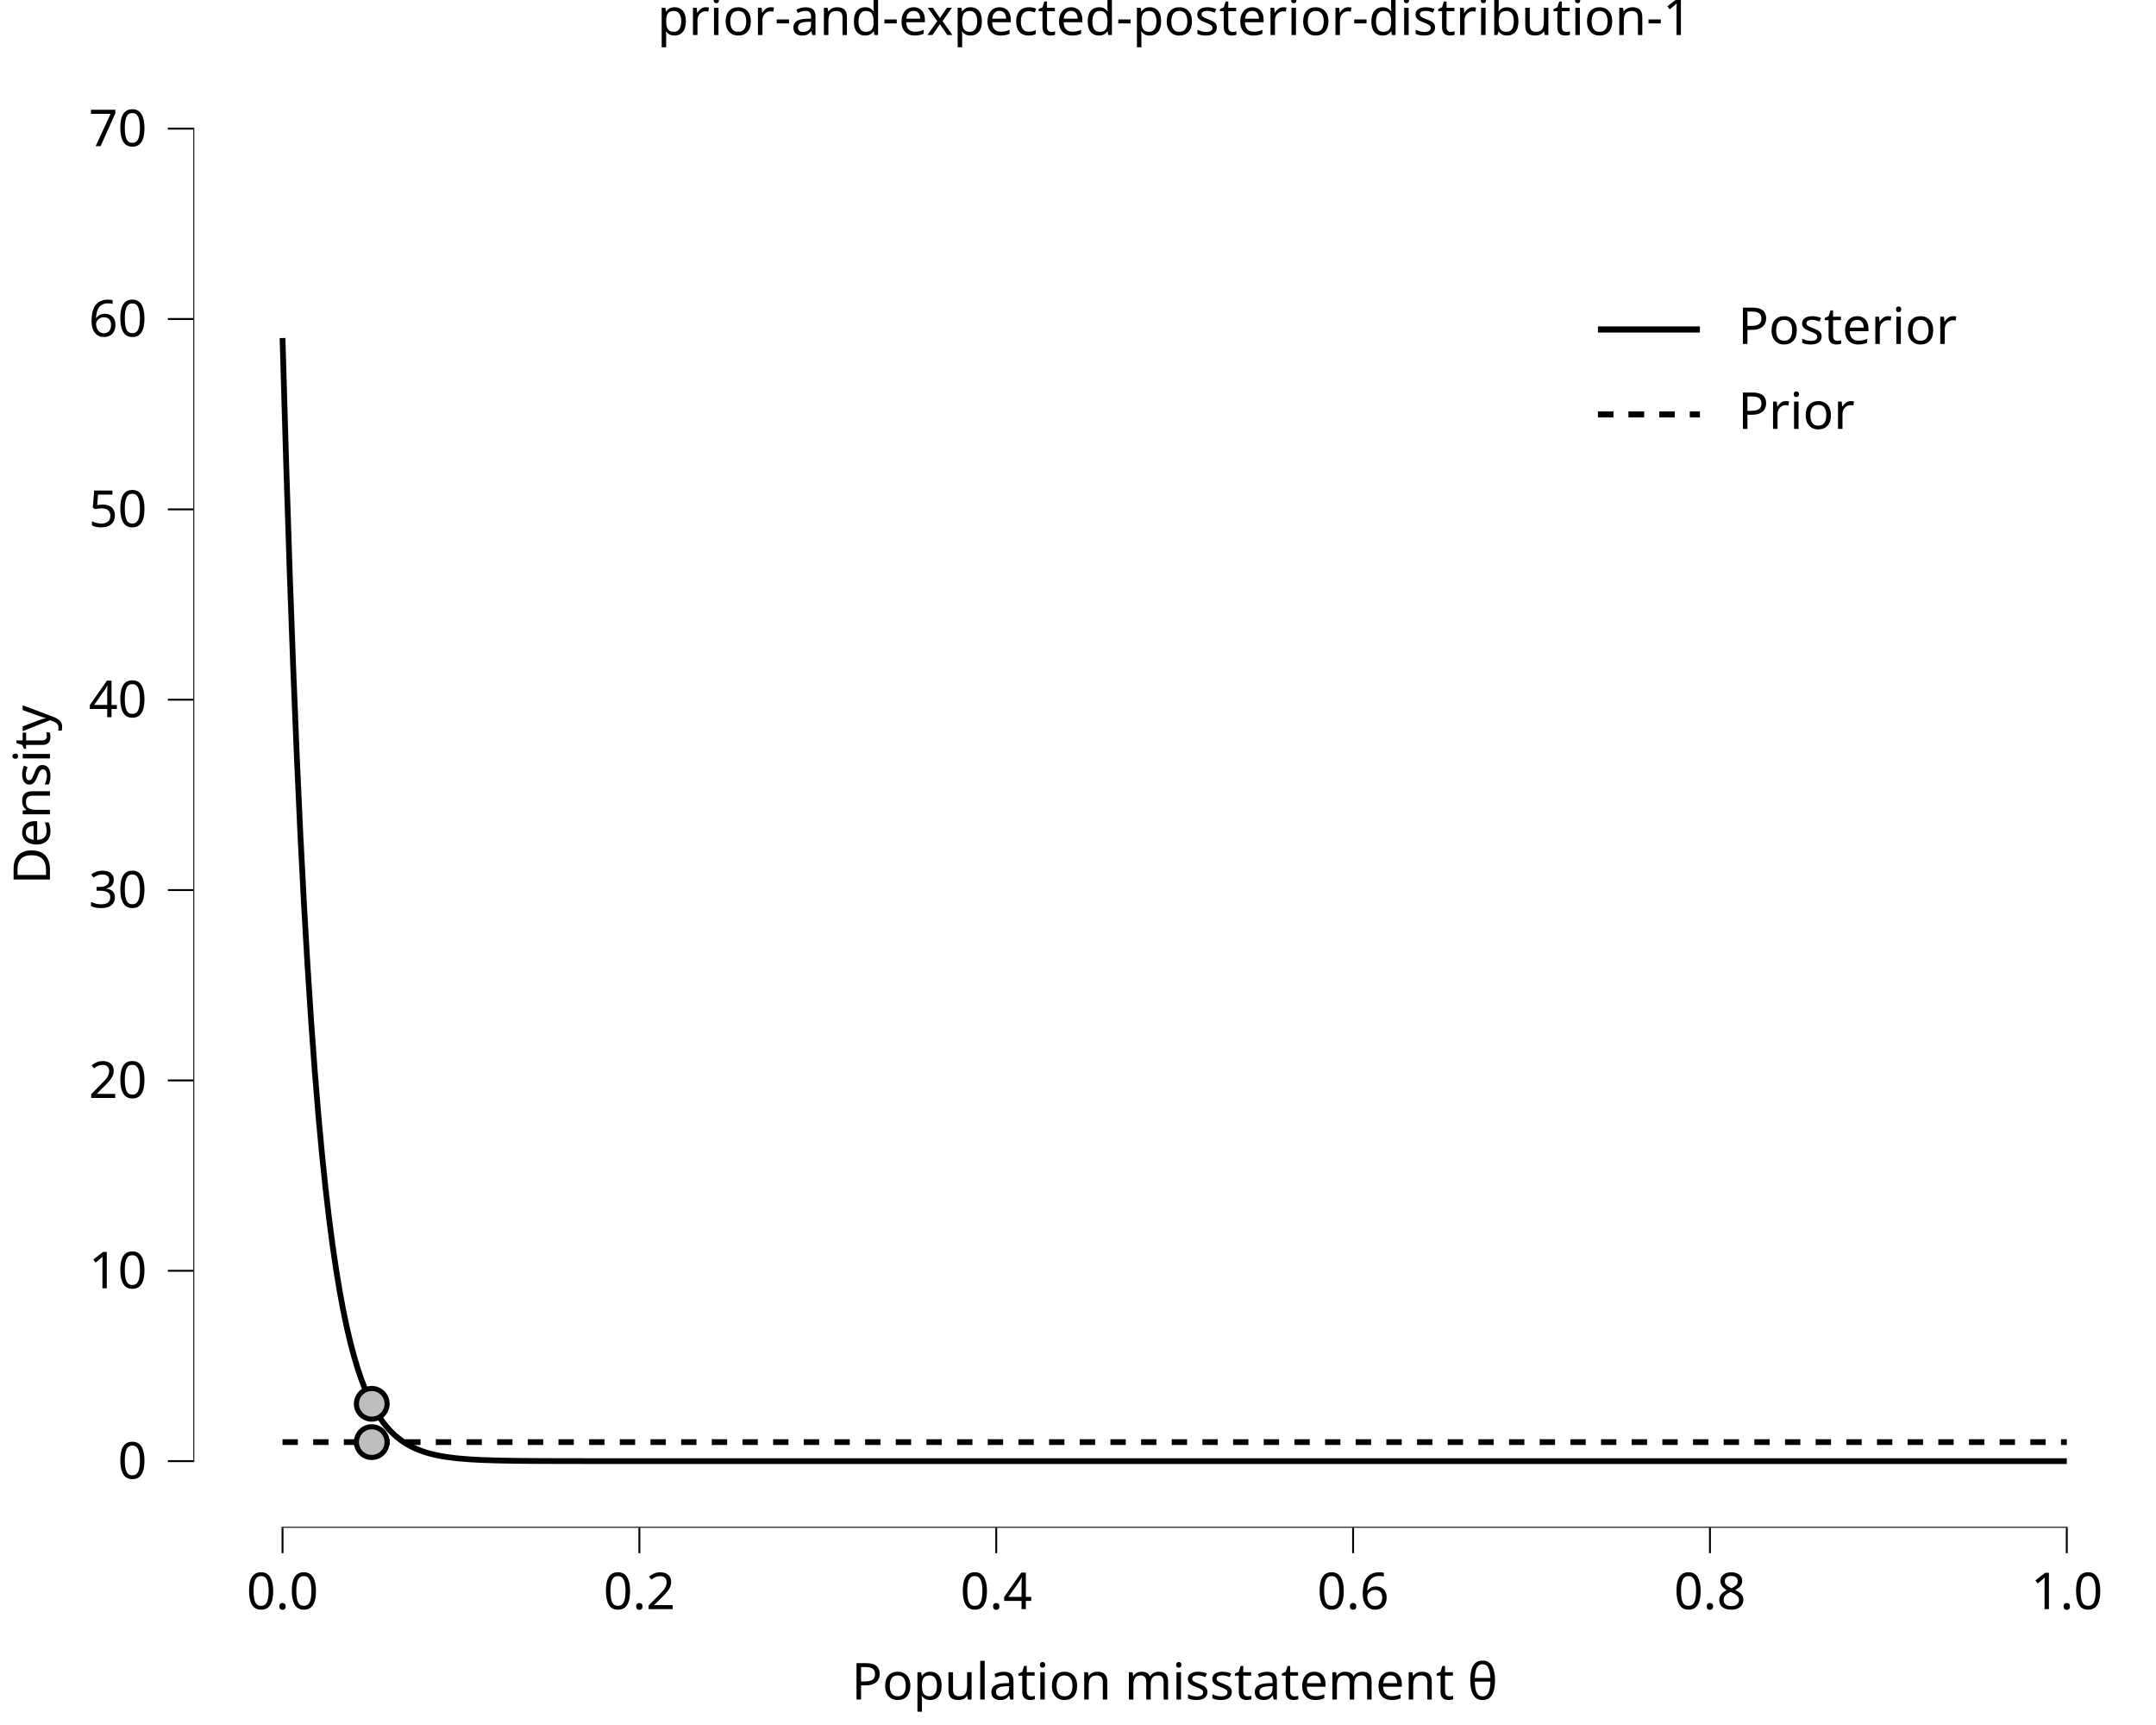
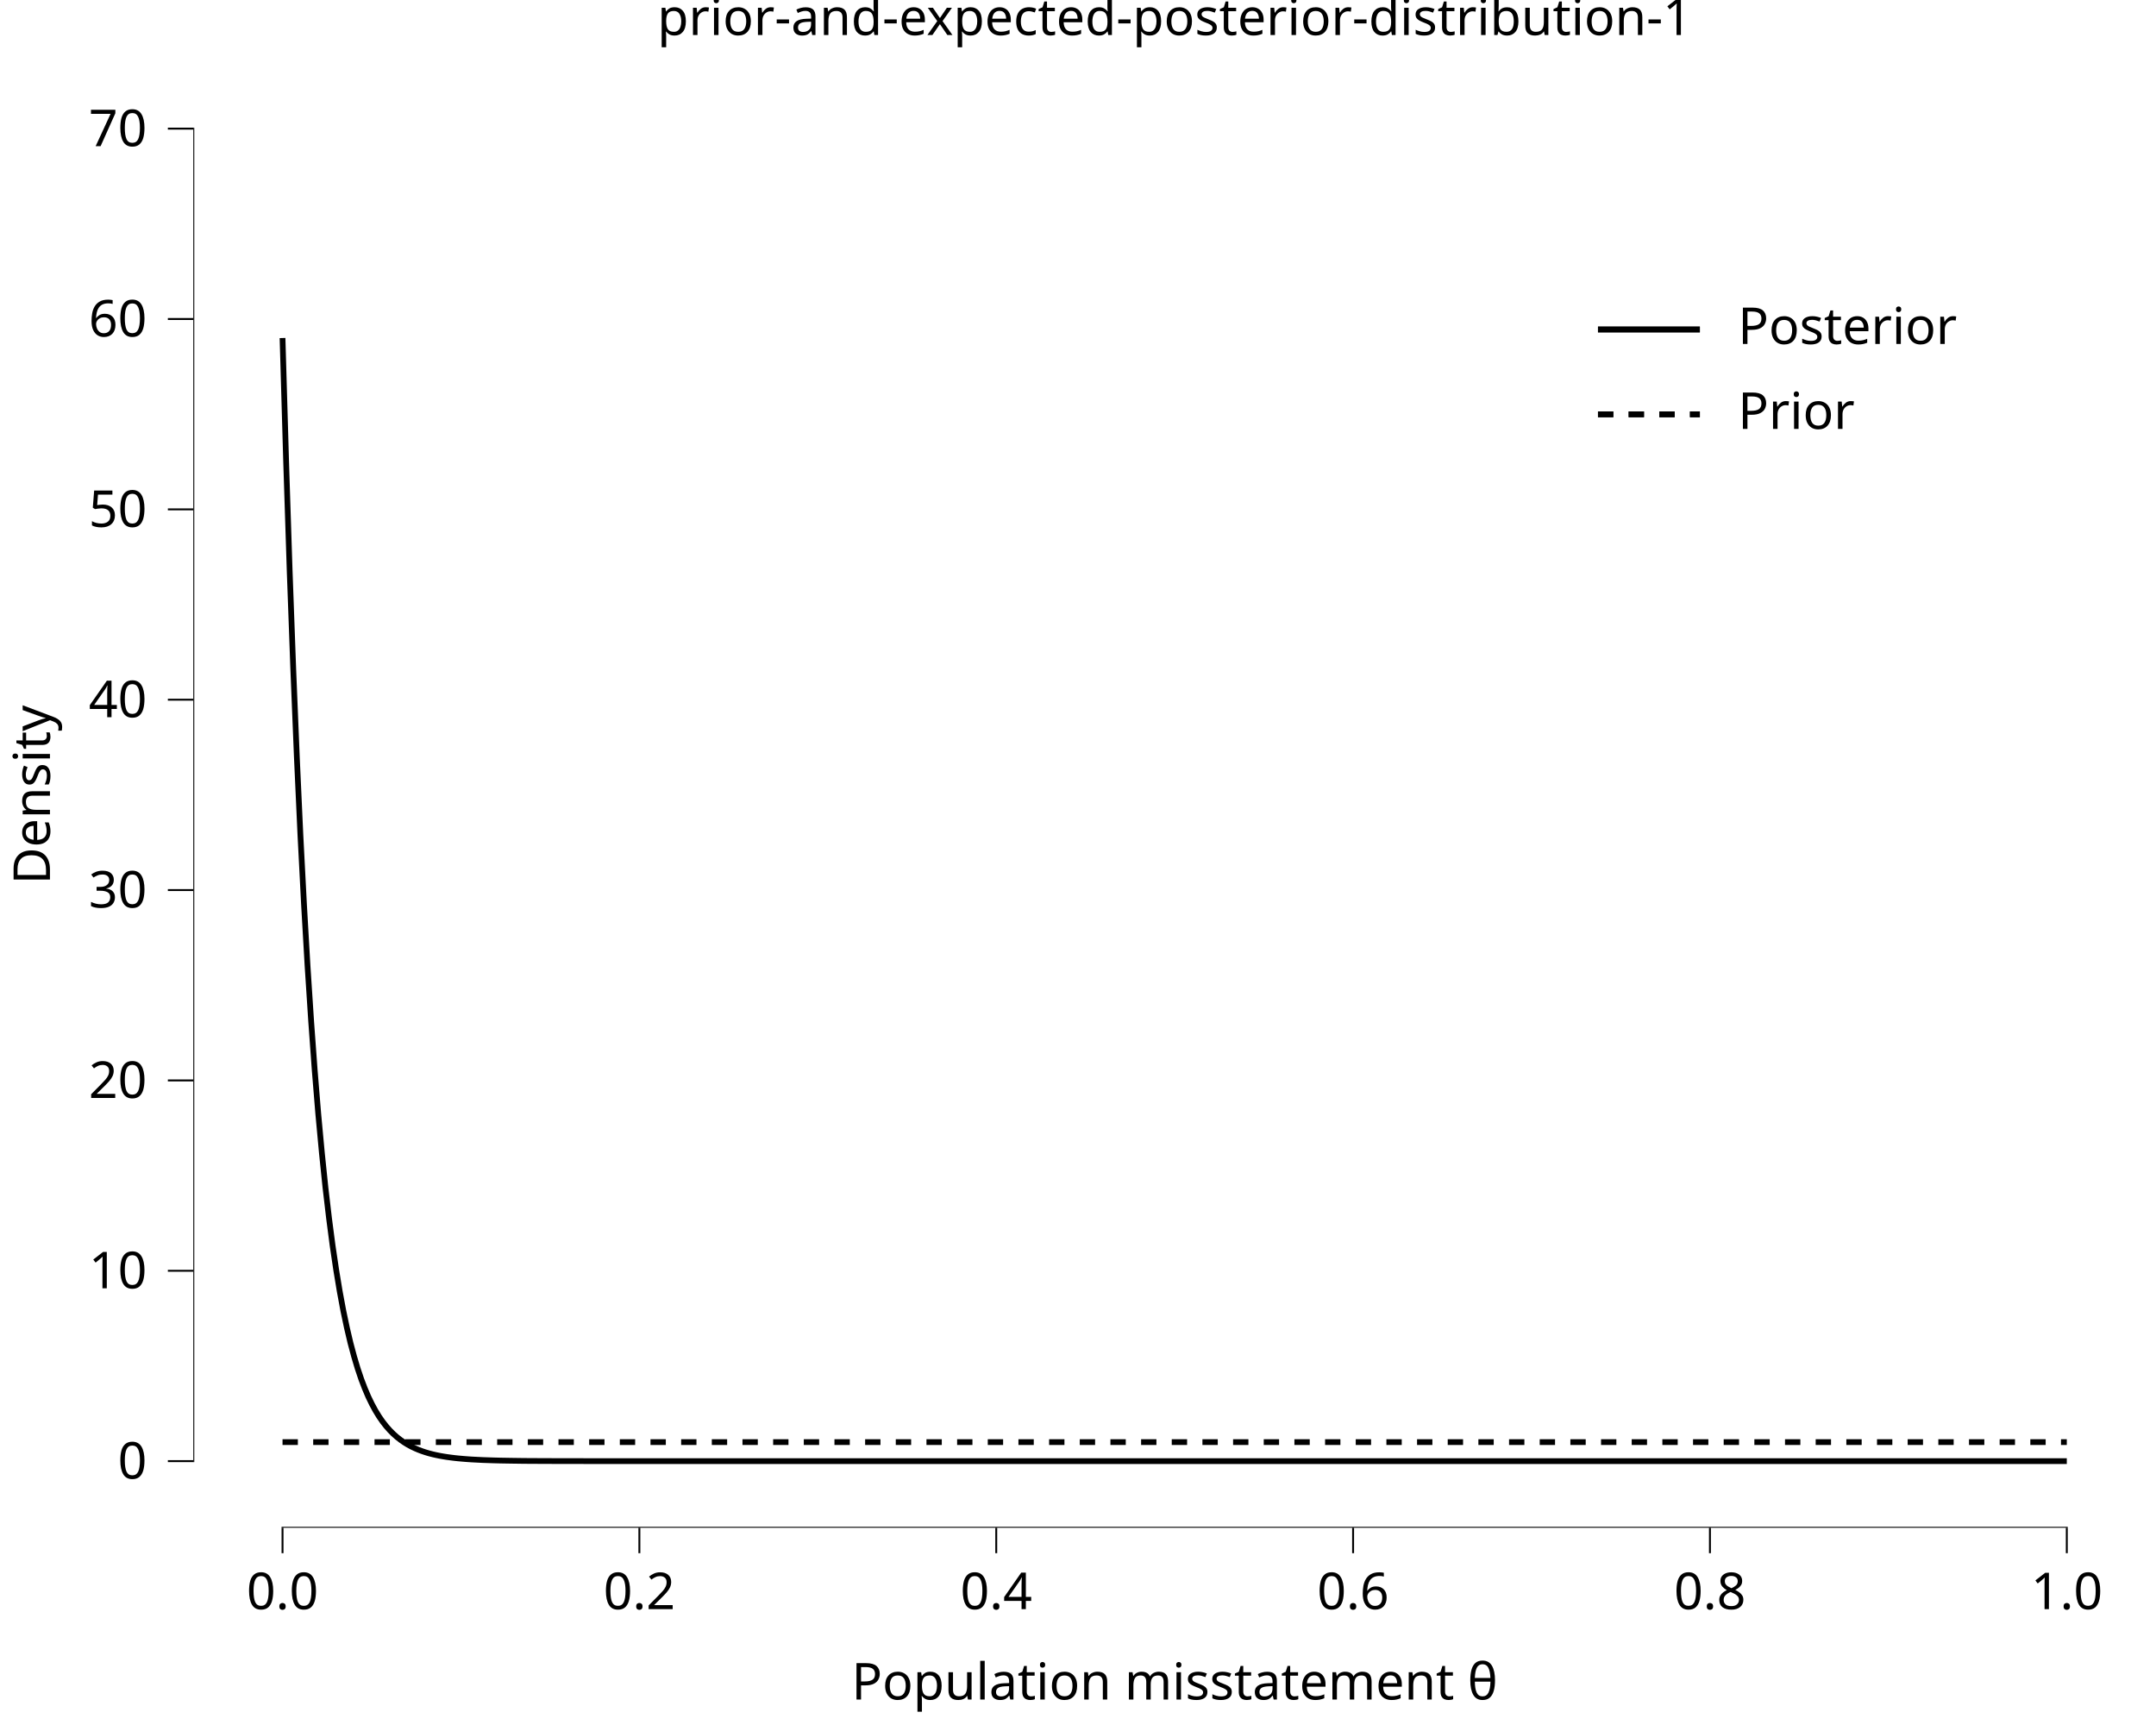
<svg xmlns="http://www.w3.org/2000/svg" class="svglite" data-engine-version="2.0" width="720.00pt" height="576.00pt" viewBox="0 0 720.00 576.00">
  <defs>
    <style type="text/css">
    .svglite line, .svglite polyline, .svglite polygon, .svglite path, .svglite rect, .svglite circle {
      fill: none;
      stroke: #000000;
      stroke-linecap: round;
      stroke-linejoin: round;
      stroke-miterlimit: 10.00;
    }
  </style>
  </defs>
  <rect width="100%" height="100%" style="stroke: none; fill: #FFFFFF;" />
  <defs>
    <clipPath id="cpMC4wMHw3MjAuMDB8MC4wMHw1NzYuMDA=">
      <rect x="0.00" y="0.00" width="720.00" height="576.00" />
    </clipPath>
  </defs>
  <g clip-path="url(#cpMC4wMHw3MjAuMDB8MC4wMHw1NzYuMDA=)">
    <rect x="0.00" y="0.00" width="720.00" height="576.00" style="stroke-width: 10.67; stroke: none;" />
  </g>
  <defs>
    <clipPath id="cpNjQuNTZ8NzIwLjAwfDIwLjcxfDUxMC4xNA==">
      <rect x="64.56" y="20.71" width="655.44" height="489.43" />
    </clipPath>
  </defs>
  <g clip-path="url(#cpNjQuNTZ8NzIwLjAwfDIwLjcxfDUxMC4xNA==)">
    <rect x="64.56" y="20.71" width="655.44" height="489.43" style="stroke-width: 10.67; stroke: none;" />
    <polyline points="94.35,481.54 95.55,481.54 96.74,481.54 97.94,481.54 99.13,481.54 100.32,481.54 101.52,481.54 102.71,481.54 103.91,481.54 105.10,481.54 106.29,481.54 107.49,481.54 108.68,481.54 109.88,481.54 111.07,481.54 112.27,481.54 113.46,481.54 114.65,481.54 115.85,481.54 117.04,481.54 118.24,481.54 119.43,481.54 120.62,481.54 121.82,481.54 123.01,481.54 124.21,481.54 125.40,481.54 126.59,481.54 127.79,481.54 128.98,481.54 130.18,481.54 131.37,481.54 132.56,481.54 133.76,481.54 134.95,481.54 136.15,481.54 137.34,481.54 138.54,481.54 139.73,481.54 140.92,481.54 142.12,481.54 143.31,481.54 144.51,481.54 145.70,481.54 146.89,481.54 148.09,481.54 149.28,481.54 150.48,481.54 151.67,481.54 152.86,481.54 154.06,481.54 155.25,481.54 156.45,481.54 157.64,481.54 158.83,481.54 160.03,481.54 161.22,481.54 162.42,481.54 163.61,481.54 164.81,481.54 166.00,481.54 167.19,481.54 168.39,481.54 169.58,481.54 170.78,481.54 171.97,481.54 173.16,481.54 174.36,481.54 175.55,481.54 176.75,481.54 177.94,481.54 179.13,481.54 180.33,481.54 181.52,481.54 182.72,481.54 183.91,481.54 185.11,481.54 186.30,481.54 187.49,481.54 188.69,481.54 189.88,481.54 191.08,481.54 192.27,481.54 193.46,481.54 194.66,481.54 195.85,481.54 197.05,481.54 198.24,481.54 199.43,481.54 200.63,481.54 201.82,481.54 203.02,481.54 204.21,481.54 205.40,481.54 206.60,481.54 207.79,481.54 208.99,481.54 210.18,481.54 211.38,481.54 212.57,481.54 213.76,481.54 214.96,481.54 216.15,481.54 217.35,481.54 218.54,481.54 219.73,481.54 220.93,481.54 222.12,481.54 223.32,481.54 224.51,481.54 225.70,481.54 226.90,481.54 228.09,481.54 229.29,481.54 230.48,481.54 231.67,481.54 232.87,481.54 234.06,481.54 235.26,481.54 236.45,481.54 237.65,481.54 238.84,481.54 240.03,481.54 241.23,481.54 242.42,481.54 243.62,481.54 244.81,481.54 246.00,481.54 247.20,481.54 248.39,481.54 249.59,481.54 250.78,481.54 251.97,481.54 253.17,481.54 254.36,481.54 255.56,481.54 256.75,481.54 257.94,481.54 259.14,481.54 260.33,481.54 261.53,481.54 262.72,481.54 263.92,481.54 265.11,481.54 266.30,481.54 267.50,481.54 268.69,481.54 269.89,481.54 271.08,481.54 272.27,481.54 273.47,481.54 274.66,481.54 275.86,481.54 277.05,481.54 278.24,481.54 279.44,481.54 280.63,481.54 281.83,481.54 283.02,481.54 284.21,481.54 285.41,481.54 286.60,481.54 287.80,481.54 288.99,481.54 290.19,481.54 291.38,481.54 292.57,481.54 293.77,481.54 294.96,481.54 296.16,481.54 297.35,481.54 298.54,481.54 299.74,481.54 300.93,481.54 302.13,481.54 303.32,481.54 304.51,481.54 305.71,481.54 306.90,481.54 308.10,481.54 309.29,481.54 310.49,481.54 311.68,481.54 312.87,481.54 314.07,481.54 315.26,481.54 316.46,481.54 317.65,481.54 318.84,481.54 320.04,481.54 321.23,481.54 322.43,481.54 323.62,481.54 324.81,481.54 326.01,481.54 327.20,481.54 328.40,481.54 329.59,481.54 330.78,481.54 331.98,481.54 333.17,481.54 334.37,481.54 335.56,481.54 336.76,481.54 337.95,481.54 339.14,481.54 340.34,481.54 341.53,481.54 342.73,481.54 343.92,481.54 345.11,481.54 346.31,481.54 347.50,481.54 348.70,481.54 349.89,481.54 351.08,481.54 352.28,481.54 353.47,481.54 354.67,481.54 355.86,481.54 357.05,481.54 358.25,481.54 359.44,481.54 360.64,481.54 361.83,481.54 363.03,481.54 364.22,481.54 365.41,481.54 366.61,481.54 367.80,481.54 369.00,481.54 370.19,481.54 371.38,481.54 372.58,481.54 373.77,481.54 374.97,481.54 376.16,481.54 377.35,481.54 378.55,481.54 379.74,481.54 380.94,481.54 382.13,481.54 383.32,481.54 384.52,481.54 385.71,481.54 386.91,481.54 388.10,481.54 389.30,481.54 390.49,481.54 391.68,481.54 392.88,481.54 394.07,481.54 395.27,481.54 396.46,481.54 397.65,481.54 398.85,481.54 400.04,481.54 401.24,481.54 402.43,481.54 403.62,481.54 404.82,481.54 406.01,481.54 407.21,481.54 408.40,481.54 409.59,481.54 410.79,481.54 411.98,481.54 413.18,481.54 414.37,481.54 415.57,481.54 416.76,481.54 417.95,481.54 419.15,481.54 420.34,481.54 421.54,481.54 422.73,481.54 423.92,481.54 425.12,481.54 426.31,481.54 427.51,481.54 428.70,481.54 429.89,481.54 431.09,481.54 432.28,481.54 433.48,481.54 434.67,481.54 435.87,481.54 437.06,481.54 438.25,481.54 439.45,481.54 440.64,481.54 441.84,481.54 443.03,481.54 444.22,481.54 445.42,481.54 446.61,481.54 447.81,481.54 449.00,481.54 450.19,481.54 451.39,481.54 452.58,481.54 453.78,481.54 454.97,481.54 456.16,481.54 457.36,481.54 458.55,481.54 459.75,481.54 460.94,481.54 462.14,481.54 463.33,481.54 464.52,481.54 465.72,481.54 466.91,481.54 468.11,481.54 469.30,481.54 470.49,481.54 471.69,481.54 472.88,481.54 474.08,481.54 475.27,481.54 476.46,481.54 477.66,481.54 478.85,481.54 480.05,481.54 481.24,481.54 482.43,481.54 483.63,481.54 484.82,481.54 486.02,481.54 487.21,481.54 488.41,481.54 489.60,481.54 490.79,481.54 491.99,481.54 493.18,481.54 494.38,481.54 495.57,481.54 496.76,481.54 497.96,481.54 499.15,481.54 500.35,481.54 501.54,481.54 502.73,481.54 503.93,481.54 505.12,481.54 506.32,481.54 507.51,481.54 508.70,481.54 509.90,481.54 511.09,481.54 512.29,481.54 513.48,481.54 514.68,481.54 515.87,481.54 517.06,481.54 518.26,481.54 519.45,481.54 520.65,481.54 521.84,481.54 523.03,481.54 524.23,481.54 525.42,481.54 526.62,481.54 527.81,481.54 529.00,481.54 530.20,481.54 531.39,481.54 532.59,481.54 533.78,481.54 534.97,481.54 536.17,481.54 537.36,481.54 538.56,481.54 539.75,481.54 540.95,481.54 542.14,481.54 543.33,481.54 544.53,481.54 545.72,481.54 546.92,481.54 548.11,481.54 549.30,481.54 550.50,481.54 551.69,481.54 552.89,481.54 554.08,481.54 555.27,481.54 556.47,481.54 557.66,481.54 558.86,481.54 560.05,481.54 561.25,481.54 562.44,481.54 563.63,481.54 564.83,481.54 566.02,481.54 567.22,481.54 568.41,481.54 569.60,481.54 570.80,481.54 571.99,481.54 573.19,481.54 574.38,481.54 575.57,481.54 576.77,481.54 577.96,481.54 579.16,481.54 580.35,481.54 581.54,481.54 582.74,481.54 583.93,481.54 585.13,481.54 586.32,481.54 587.52,481.54 588.71,481.54 589.90,481.54 591.10,481.54 592.29,481.54 593.49,481.54 594.68,481.54 595.87,481.54 597.07,481.54 598.26,481.54 599.46,481.54 600.65,481.54 601.84,481.54 603.04,481.54 604.23,481.54 605.43,481.54 606.62,481.54 607.81,481.54 609.01,481.54 610.20,481.54 611.40,481.54 612.59,481.54 613.79,481.54 614.98,481.54 616.17,481.54 617.37,481.54 618.56,481.54 619.76,481.54 620.95,481.54 622.14,481.54 623.34,481.54 624.53,481.54 625.73,481.54 626.92,481.54 628.11,481.54 629.31,481.54 630.50,481.54 631.70,481.54 632.89,481.54 634.08,481.54 635.28,481.54 636.47,481.54 637.67,481.54 638.86,481.54 640.06,481.54 641.25,481.54 642.44,481.54 643.64,481.54 644.83,481.54 646.03,481.54 647.22,481.54 648.41,481.54 649.61,481.54 650.80,481.54 652.00,481.54 653.19,481.54 654.38,481.54 655.58,481.54 656.77,481.54 657.97,481.54 659.16,481.54 660.35,481.54 661.55,481.54 662.74,481.54 663.94,481.54 665.13,481.54 666.33,481.54 667.52,481.54 668.71,481.54 669.91,481.54 671.10,481.54 672.30,481.54 673.49,481.54 674.68,481.54 675.88,481.54 677.07,481.54 678.27,481.54 679.46,481.54 680.65,481.54 681.85,481.54 683.04,481.54 684.24,481.54 685.43,481.54 686.63,481.54 687.82,481.54 689.01,481.54 690.21,481.54 " style="stroke-width: 1.92; stroke-dasharray: 5.12,5.12; stroke-linecap: butt;" />
    <polyline points="94.35,112.87 95.55,154.06 96.74,190.80 97.94,223.56 99.13,252.75 100.32,278.78 101.52,301.97 102.71,322.62 103.91,341.02 105.10,357.40 106.29,371.98 107.49,384.96 108.68,396.50 109.88,406.77 111.07,415.91 112.27,424.03 113.46,431.25 114.65,437.66 115.85,443.36 117.04,448.43 118.24,452.92 119.43,456.92 120.62,460.46 121.82,463.60 123.01,466.39 124.21,468.87 125.40,471.06 126.59,473.00 127.79,474.73 128.98,476.25 130.18,477.61 131.37,478.80 132.56,479.86 133.76,480.80 134.95,481.63 136.15,482.37 137.34,483.02 138.54,483.59 139.73,484.10 140.92,484.55 142.12,484.95 143.31,485.30 144.51,485.61 145.70,485.88 146.89,486.12 148.09,486.33 149.28,486.52 150.48,486.68 151.67,486.83 152.86,486.96 154.06,487.07 155.25,487.17 156.45,487.26 157.64,487.34 158.83,487.40 160.03,487.46 161.22,487.52 162.42,487.56 163.61,487.60 164.81,487.64 166.00,487.67 167.19,487.70 168.39,487.72 169.58,487.74 170.78,487.76 171.97,487.78 173.16,487.79 174.36,487.81 175.55,487.82 176.75,487.83 177.94,487.83 179.13,487.84 180.33,487.85 181.52,487.85 182.72,487.86 183.91,487.86 185.11,487.87 186.30,487.87 187.49,487.87 188.69,487.88 189.88,487.88 191.08,487.88 192.27,487.88 193.46,487.88 194.66,487.88 195.85,487.89 197.05,487.89 198.24,487.89 199.43,487.89 200.63,487.89 201.82,487.89 203.02,487.89 204.21,487.89 205.40,487.89 206.60,487.89 207.79,487.89 208.99,487.89 210.18,487.89 211.38,487.89 212.57,487.89 213.76,487.89 214.96,487.89 216.15,487.89 217.35,487.89 218.54,487.89 219.73,487.89 220.93,487.89 222.12,487.89 223.32,487.89 224.51,487.89 225.70,487.89 226.90,487.89 228.09,487.89 229.29,487.89 230.48,487.89 231.67,487.89 232.87,487.89 234.06,487.89 235.26,487.89 236.45,487.89 237.65,487.89 238.84,487.89 240.03,487.89 241.23,487.89 242.42,487.89 243.62,487.89 244.81,487.89 246.00,487.89 247.20,487.89 248.39,487.89 249.59,487.89 250.78,487.89 251.97,487.89 253.17,487.89 254.36,487.89 255.56,487.89 256.75,487.89 257.94,487.89 259.14,487.89 260.33,487.89 261.53,487.89 262.72,487.89 263.92,487.89 265.11,487.89 266.30,487.89 267.50,487.89 268.69,487.89 269.89,487.89 271.08,487.89 272.27,487.89 273.47,487.89 274.66,487.89 275.86,487.89 277.05,487.89 278.24,487.89 279.44,487.89 280.63,487.89 281.83,487.89 283.02,487.89 284.21,487.89 285.41,487.89 286.60,487.89 287.80,487.89 288.99,487.89 290.19,487.89 291.38,487.89 292.57,487.89 293.77,487.89 294.96,487.89 296.16,487.89 297.35,487.89 298.54,487.89 299.74,487.89 300.93,487.89 302.13,487.89 303.32,487.89 304.51,487.89 305.71,487.89 306.90,487.89 308.10,487.89 309.29,487.89 310.49,487.89 311.68,487.89 312.87,487.89 314.07,487.89 315.26,487.89 316.46,487.89 317.65,487.89 318.84,487.89 320.04,487.89 321.23,487.89 322.43,487.89 323.62,487.89 324.81,487.89 326.01,487.89 327.20,487.89 328.40,487.89 329.59,487.89 330.78,487.89 331.98,487.89 333.17,487.89 334.37,487.89 335.56,487.89 336.76,487.89 337.95,487.89 339.14,487.89 340.34,487.89 341.53,487.89 342.73,487.89 343.92,487.89 345.11,487.89 346.31,487.89 347.50,487.89 348.70,487.89 349.89,487.89 351.08,487.89 352.28,487.89 353.47,487.89 354.67,487.89 355.86,487.89 357.05,487.89 358.25,487.89 359.44,487.89 360.64,487.89 361.83,487.89 363.03,487.89 364.22,487.89 365.41,487.89 366.61,487.89 367.80,487.89 369.00,487.89 370.19,487.89 371.38,487.89 372.58,487.89 373.77,487.89 374.97,487.89 376.16,487.89 377.35,487.89 378.55,487.89 379.74,487.89 380.94,487.89 382.13,487.89 383.32,487.89 384.52,487.89 385.71,487.89 386.91,487.89 388.10,487.89 389.30,487.89 390.49,487.89 391.68,487.89 392.88,487.89 394.07,487.89 395.27,487.89 396.46,487.89 397.65,487.89 398.85,487.89 400.04,487.89 401.24,487.89 402.43,487.89 403.62,487.89 404.82,487.89 406.01,487.89 407.21,487.89 408.40,487.89 409.59,487.89 410.79,487.89 411.98,487.89 413.18,487.89 414.37,487.89 415.57,487.89 416.76,487.89 417.95,487.89 419.15,487.89 420.34,487.89 421.54,487.89 422.73,487.89 423.92,487.89 425.12,487.89 426.31,487.89 427.51,487.89 428.70,487.89 429.89,487.89 431.09,487.89 432.28,487.89 433.48,487.89 434.67,487.89 435.87,487.89 437.06,487.89 438.25,487.89 439.45,487.89 440.64,487.89 441.84,487.89 443.03,487.89 444.22,487.89 445.42,487.89 446.61,487.89 447.81,487.89 449.00,487.89 450.19,487.89 451.39,487.89 452.58,487.89 453.78,487.89 454.97,487.89 456.16,487.89 457.36,487.89 458.55,487.89 459.75,487.89 460.94,487.89 462.14,487.89 463.33,487.89 464.52,487.89 465.72,487.89 466.91,487.89 468.11,487.89 469.30,487.89 470.49,487.89 471.69,487.89 472.88,487.89 474.08,487.89 475.27,487.89 476.46,487.89 477.66,487.89 478.85,487.89 480.05,487.89 481.24,487.89 482.43,487.89 483.63,487.89 484.82,487.89 486.02,487.89 487.21,487.89 488.41,487.89 489.60,487.89 490.79,487.89 491.99,487.89 493.18,487.89 494.38,487.89 495.57,487.89 496.76,487.89 497.96,487.89 499.15,487.89 500.35,487.89 501.54,487.89 502.73,487.89 503.93,487.89 505.12,487.89 506.32,487.89 507.51,487.89 508.70,487.89 509.90,487.89 511.09,487.89 512.29,487.89 513.48,487.89 514.68,487.89 515.87,487.89 517.06,487.89 518.26,487.89 519.45,487.89 520.65,487.89 521.84,487.89 523.03,487.89 524.23,487.89 525.42,487.89 526.62,487.89 527.81,487.89 529.00,487.89 530.20,487.89 531.39,487.89 532.59,487.89 533.78,487.89 534.97,487.89 536.17,487.89 537.36,487.89 538.56,487.89 539.75,487.89 540.95,487.89 542.14,487.89 543.33,487.89 544.53,487.89 545.72,487.89 546.92,487.89 548.11,487.89 549.30,487.89 550.50,487.89 551.69,487.89 552.89,487.89 554.08,487.89 555.27,487.89 556.47,487.89 557.66,487.89 558.86,487.89 560.05,487.89 561.25,487.89 562.44,487.89 563.63,487.89 564.83,487.89 566.02,487.89 567.22,487.89 568.41,487.89 569.60,487.89 570.80,487.89 571.99,487.89 573.19,487.89 574.38,487.89 575.57,487.89 576.77,487.89 577.96,487.89 579.16,487.89 580.35,487.89 581.54,487.89 582.74,487.89 583.93,487.89 585.13,487.89 586.32,487.89 587.52,487.89 588.71,487.89 589.90,487.89 591.10,487.89 592.29,487.89 593.49,487.89 594.68,487.89 595.87,487.89 597.07,487.89 598.26,487.89 599.46,487.89 600.65,487.89 601.84,487.89 603.04,487.89 604.23,487.89 605.43,487.89 606.62,487.89 607.81,487.89 609.01,487.89 610.20,487.89 611.40,487.89 612.59,487.89 613.79,487.89 614.98,487.89 616.17,487.89 617.37,487.89 618.56,487.89 619.76,487.89 620.95,487.89 622.14,487.89 623.34,487.89 624.53,487.89 625.73,487.89 626.92,487.89 628.11,487.89 629.31,487.89 630.50,487.89 631.70,487.89 632.89,487.89 634.08,487.89 635.28,487.89 636.47,487.89 637.67,487.89 638.86,487.89 640.06,487.89 641.25,487.89 642.44,487.89 643.64,487.89 644.83,487.89 646.03,487.89 647.22,487.89 648.41,487.89 649.61,487.89 650.80,487.89 652.00,487.89 653.19,487.89 654.38,487.89 655.58,487.89 656.77,487.89 657.97,487.89 659.16,487.89 660.35,487.89 661.55,487.89 662.74,487.89 663.94,487.89 665.13,487.89 666.33,487.89 667.52,487.89 668.71,487.89 669.91,487.89 671.10,487.89 672.30,487.89 673.49,487.89 674.68,487.89 675.88,487.89 677.07,487.89 678.27,487.89 679.46,487.89 680.65,487.89 681.85,487.89 683.04,487.89 684.24,487.89 685.43,487.89 686.63,487.89 687.82,487.89 689.01,487.89 690.21,487.89 " style="stroke-width: 1.92; stroke-linecap: butt;" />
-     <circle cx="124.15" cy="481.54" r="5.12" style="stroke-width: 1.70; fill: #BEBEBE;" />
-     <circle cx="124.15" cy="468.75" r="5.12" style="stroke-width: 1.70; fill: #BEBEBE;" />
    <line x1="94.03" y1="510.14" x2="690.53" y2="510.14" style="stroke-width: 0.64; stroke-linecap: butt;" />
    <line x1="64.56" y1="488.21" x2="64.56" y2="42.64" style="stroke-width: 0.64; stroke-linecap: butt;" />
    <rect x="64.56" y="20.71" width="655.44" height="489.43" style="stroke-width: 0.00; stroke: none;" />
  </g>
  <g clip-path="url(#cpMC4wMHw3MjAuMDB8MC4wMHw1NzYuMDA=)">
    <polyline points="64.56,510.14 64.56,20.71 " style="stroke-width: 0.00; stroke: none; stroke-linecap: butt;" />
    <text x="49.08" y="493.74" text-anchor="end" style="font-size: 17.00px; font-family: sans;" textLength="9.46px" lengthAdjust="spacingAndGlyphs">0</text>
    <text x="49.08" y="430.18" text-anchor="end" style="font-size: 17.00px; font-family: sans;" textLength="18.91px" lengthAdjust="spacingAndGlyphs">10</text>
    <text x="49.08" y="366.62" text-anchor="end" style="font-size: 17.00px; font-family: sans;" textLength="18.91px" lengthAdjust="spacingAndGlyphs">20</text>
    <text x="49.08" y="303.05" text-anchor="end" style="font-size: 17.00px; font-family: sans;" textLength="18.91px" lengthAdjust="spacingAndGlyphs">30</text>
    <text x="49.08" y="239.49" text-anchor="end" style="font-size: 17.00px; font-family: sans;" textLength="18.91px" lengthAdjust="spacingAndGlyphs">40</text>
    <text x="49.08" y="175.93" text-anchor="end" style="font-size: 17.00px; font-family: sans;" textLength="18.91px" lengthAdjust="spacingAndGlyphs">50</text>
    <text x="49.08" y="112.37" text-anchor="end" style="font-size: 17.00px; font-family: sans;" textLength="18.91px" lengthAdjust="spacingAndGlyphs">60</text>
    <text x="49.08" y="48.80" text-anchor="end" style="font-size: 17.00px; font-family: sans;" textLength="18.91px" lengthAdjust="spacingAndGlyphs">70</text>
    <polyline points="56.06,487.89 64.56,487.89 " style="stroke-width: 0.64; stroke-linecap: butt;" />
    <polyline points="56.06,424.33 64.56,424.33 " style="stroke-width: 0.64; stroke-linecap: butt;" />
    <polyline points="56.06,360.77 64.56,360.77 " style="stroke-width: 0.64; stroke-linecap: butt;" />
    <polyline points="56.06,297.21 64.56,297.21 " style="stroke-width: 0.64; stroke-linecap: butt;" />
    <polyline points="56.06,233.64 64.56,233.64 " style="stroke-width: 0.64; stroke-linecap: butt;" />
    <polyline points="56.06,170.08 64.56,170.08 " style="stroke-width: 0.64; stroke-linecap: butt;" />
    <polyline points="56.06,106.52 64.56,106.52 " style="stroke-width: 0.64; stroke-linecap: butt;" />
    <polyline points="56.06,42.95 64.56,42.95 " style="stroke-width: 0.64; stroke-linecap: butt;" />
    <polyline points="64.56,510.14 720.00,510.14 " style="stroke-width: 0.00; stroke: none; stroke-linecap: butt;" />
    <polyline points="94.35,518.64 94.35,510.14 " style="stroke-width: 0.64; stroke-linecap: butt;" />
    <polyline points="213.52,518.64 213.52,510.14 " style="stroke-width: 0.64; stroke-linecap: butt;" />
    <polyline points="332.70,518.64 332.70,510.14 " style="stroke-width: 0.64; stroke-linecap: butt;" />
    <polyline points="451.87,518.64 451.87,510.14 " style="stroke-width: 0.64; stroke-linecap: butt;" />
    <polyline points="571.04,518.64 571.04,510.14 " style="stroke-width: 0.64; stroke-linecap: butt;" />
    <polyline points="690.21,518.64 690.21,510.14 " style="stroke-width: 0.64; stroke-linecap: butt;" />
    <text x="94.35" y="537.32" text-anchor="middle" style="font-size: 17.00px; font-family: sans;" textLength="23.63px" lengthAdjust="spacingAndGlyphs">0.0</text>
    <text x="213.52" y="537.32" text-anchor="middle" style="font-size: 17.00px; font-family: sans;" textLength="23.63px" lengthAdjust="spacingAndGlyphs">0.2</text>
    <text x="332.70" y="537.32" text-anchor="middle" style="font-size: 17.00px; font-family: sans;" textLength="23.63px" lengthAdjust="spacingAndGlyphs">0.4</text>
    <text x="451.87" y="537.32" text-anchor="middle" style="font-size: 17.00px; font-family: sans;" textLength="23.63px" lengthAdjust="spacingAndGlyphs">0.6</text>
    <text x="571.04" y="537.32" text-anchor="middle" style="font-size: 17.00px; font-family: sans;" textLength="23.63px" lengthAdjust="spacingAndGlyphs">0.8</text>
    <text x="690.21" y="537.32" text-anchor="middle" style="font-size: 17.00px; font-family: sans;" textLength="23.63px" lengthAdjust="spacingAndGlyphs">1.0</text>
    <text x="392.28" y="567.49" text-anchor="middle" style="font-size: 17.00px; font-family: sans;" textLength="200.36px" lengthAdjust="spacingAndGlyphs">Population misstatement θ</text>
    <text transform="translate(16.68,265.42) rotate(-90)" text-anchor="middle" style="font-size: 17.00px; font-family: sans;" textLength="56.70px" lengthAdjust="spacingAndGlyphs">Density</text>
    <rect x="523.92" y="81.89" width="129.98" height="76.12" style="stroke-width: 0.75; stroke: none;" />
    <rect x="523.92" y="81.89" width="129.98" height="76.12" style="stroke-width: 10.67; stroke: none;" />
    <rect x="529.40" y="95.83" width="42.52" height="28.35" style="stroke-width: 10.67; stroke: none;" />
    <line x1="533.65" y1="110.01" x2="567.67" y2="110.01" style="stroke-width: 1.92; stroke-linecap: butt;" />
    <line x1="533.65" y1="110.01" x2="567.67" y2="110.01" style="stroke-width: 1.92; stroke-linecap: butt;" />
    <rect x="529.40" y="124.18" width="42.52" height="28.35" style="stroke-width: 10.67; stroke: none;" />
    <line x1="533.65" y1="138.35" x2="567.67" y2="138.35" style="stroke-width: 1.92; stroke-dasharray: 5.12,5.12; stroke-linecap: butt;" />
    <line x1="533.65" y1="138.35" x2="567.67" y2="138.35" style="stroke-width: 1.92; stroke-dasharray: 5.12,5.12; stroke-linecap: butt;" />
    <text x="580.39" y="114.86" style="font-size: 17.00px; font-family: sans;" textLength="68.03px" lengthAdjust="spacingAndGlyphs">Posterior</text>
    <text x="580.39" y="143.21" style="font-size: 17.00px; font-family: sans;" textLength="35.89px" lengthAdjust="spacingAndGlyphs">Prior</text>
    <text x="392.28" y="11.70" text-anchor="middle" style="font-size: 17.00px; font-family: sans;" textLength="317.51px" lengthAdjust="spacingAndGlyphs">prior-and-expected-posterior-distribution-1</text>
  </g>
</svg>
